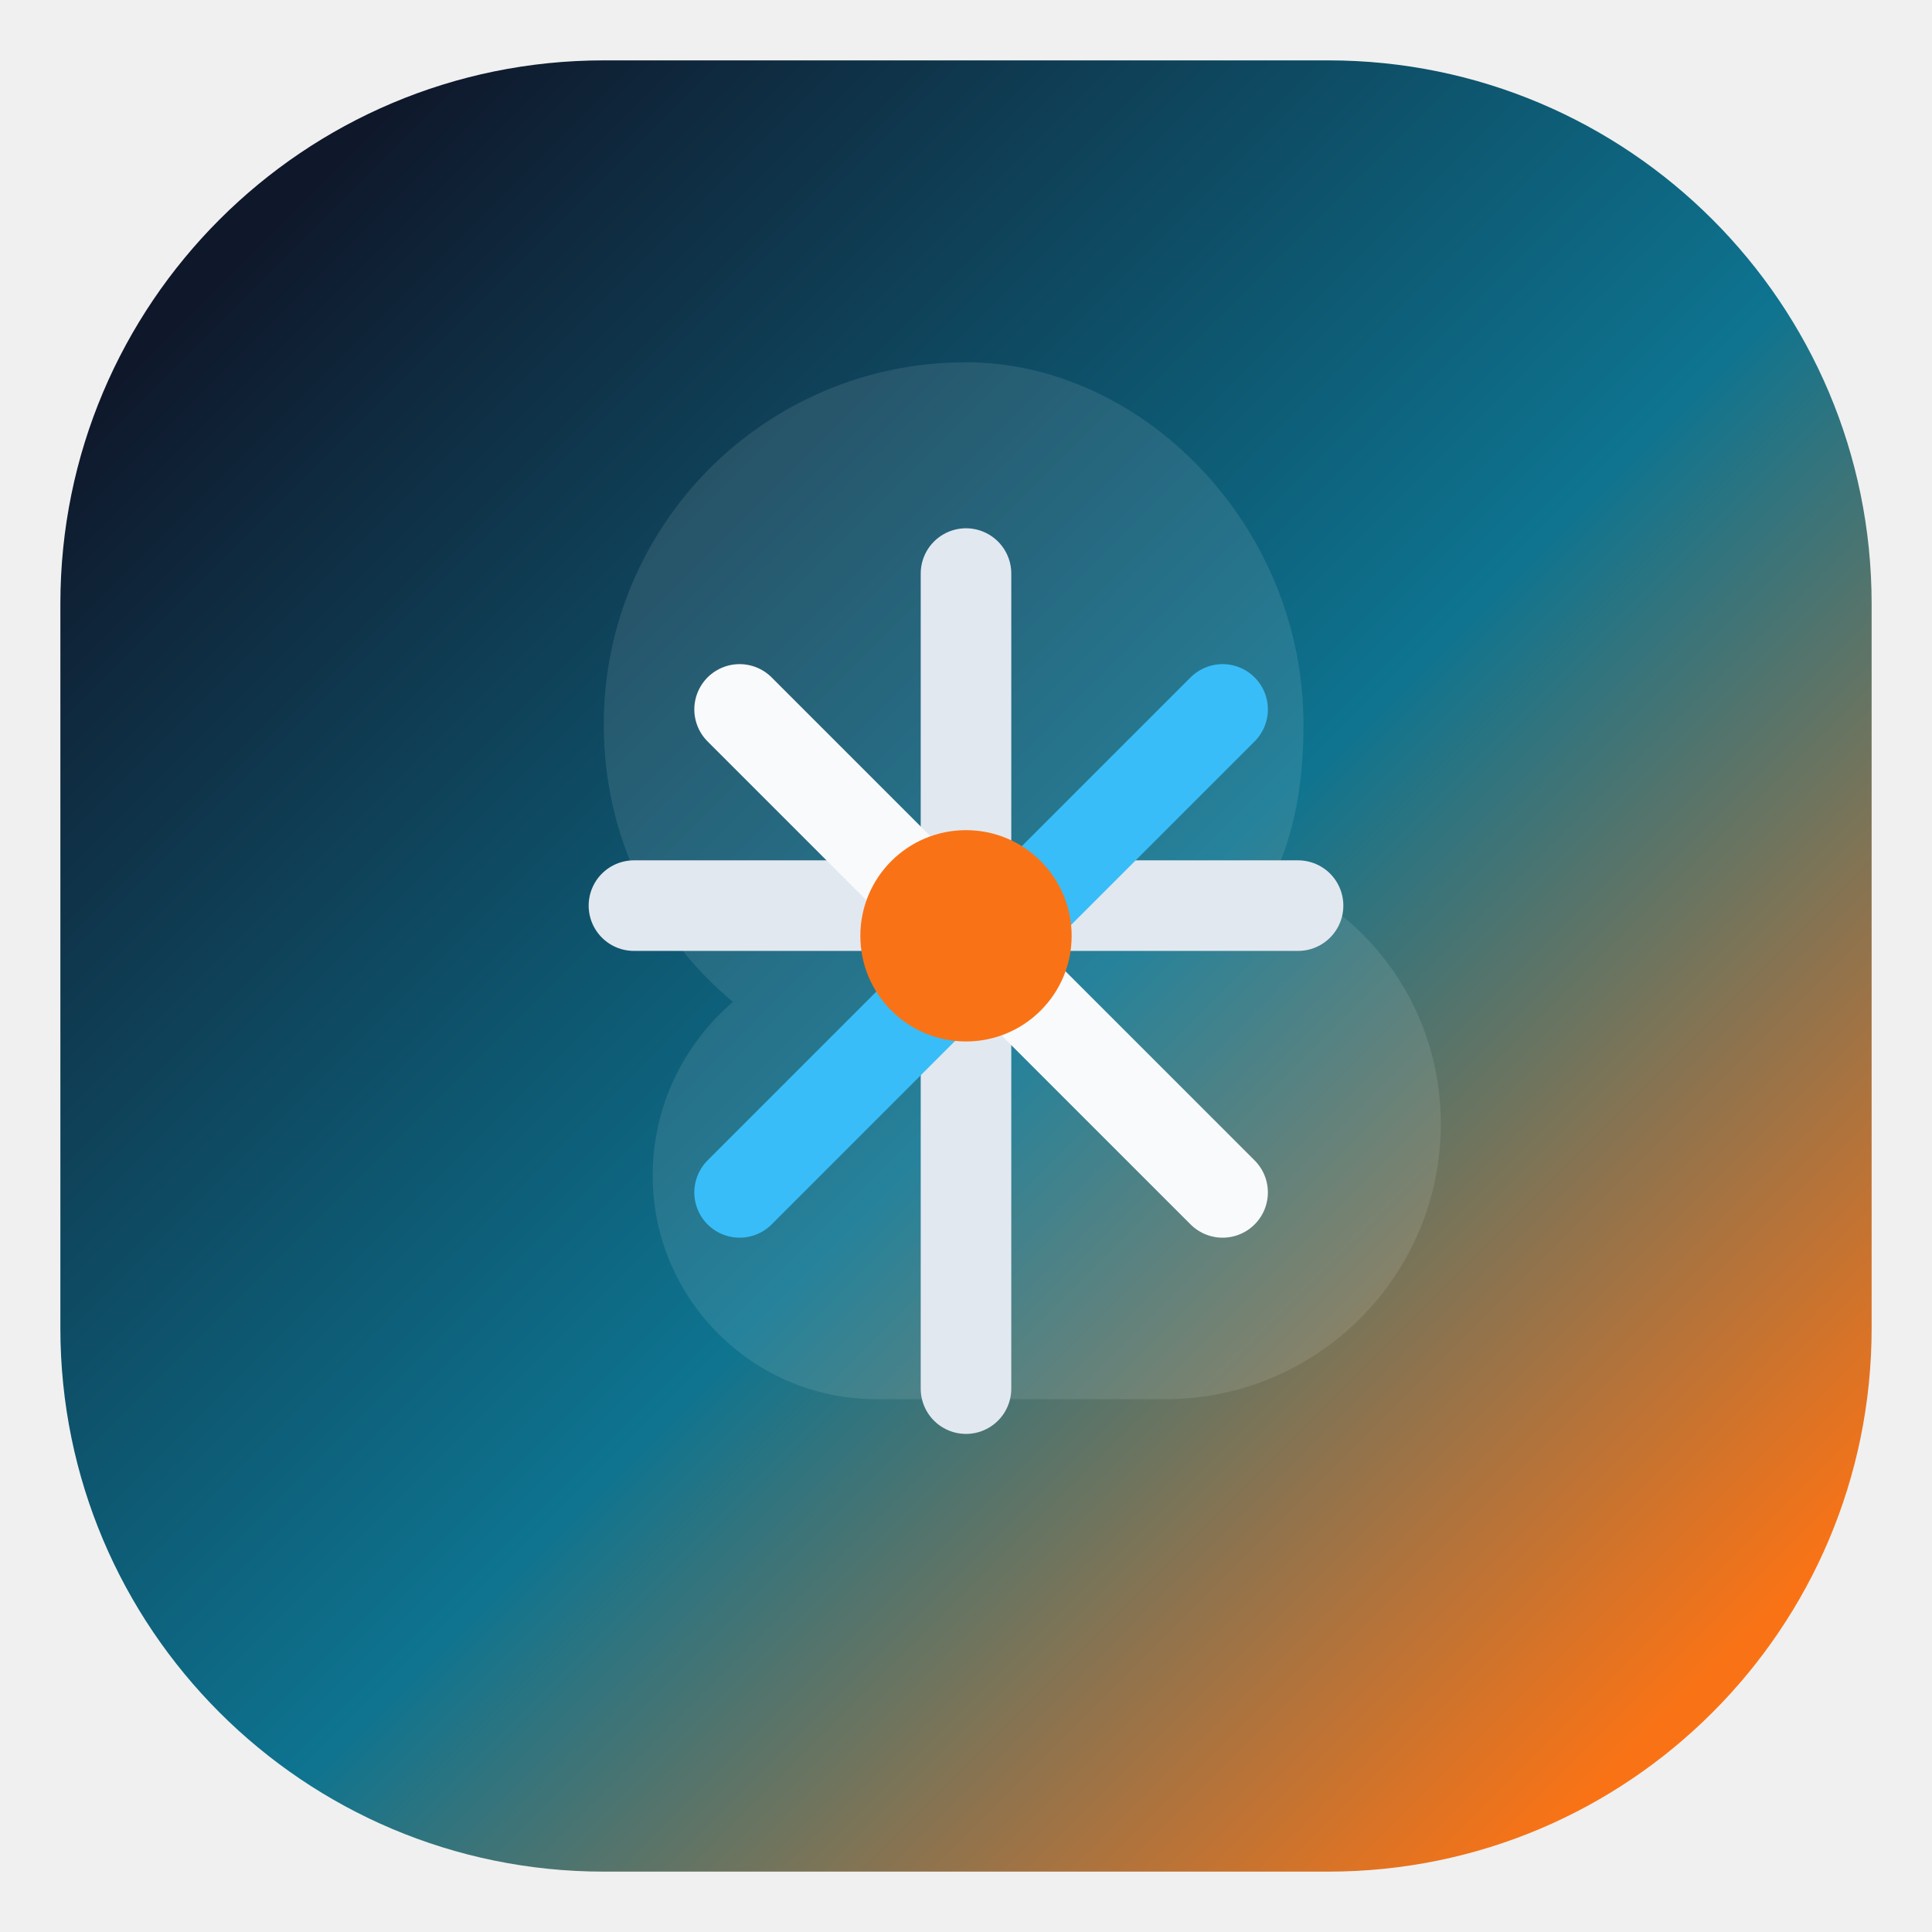
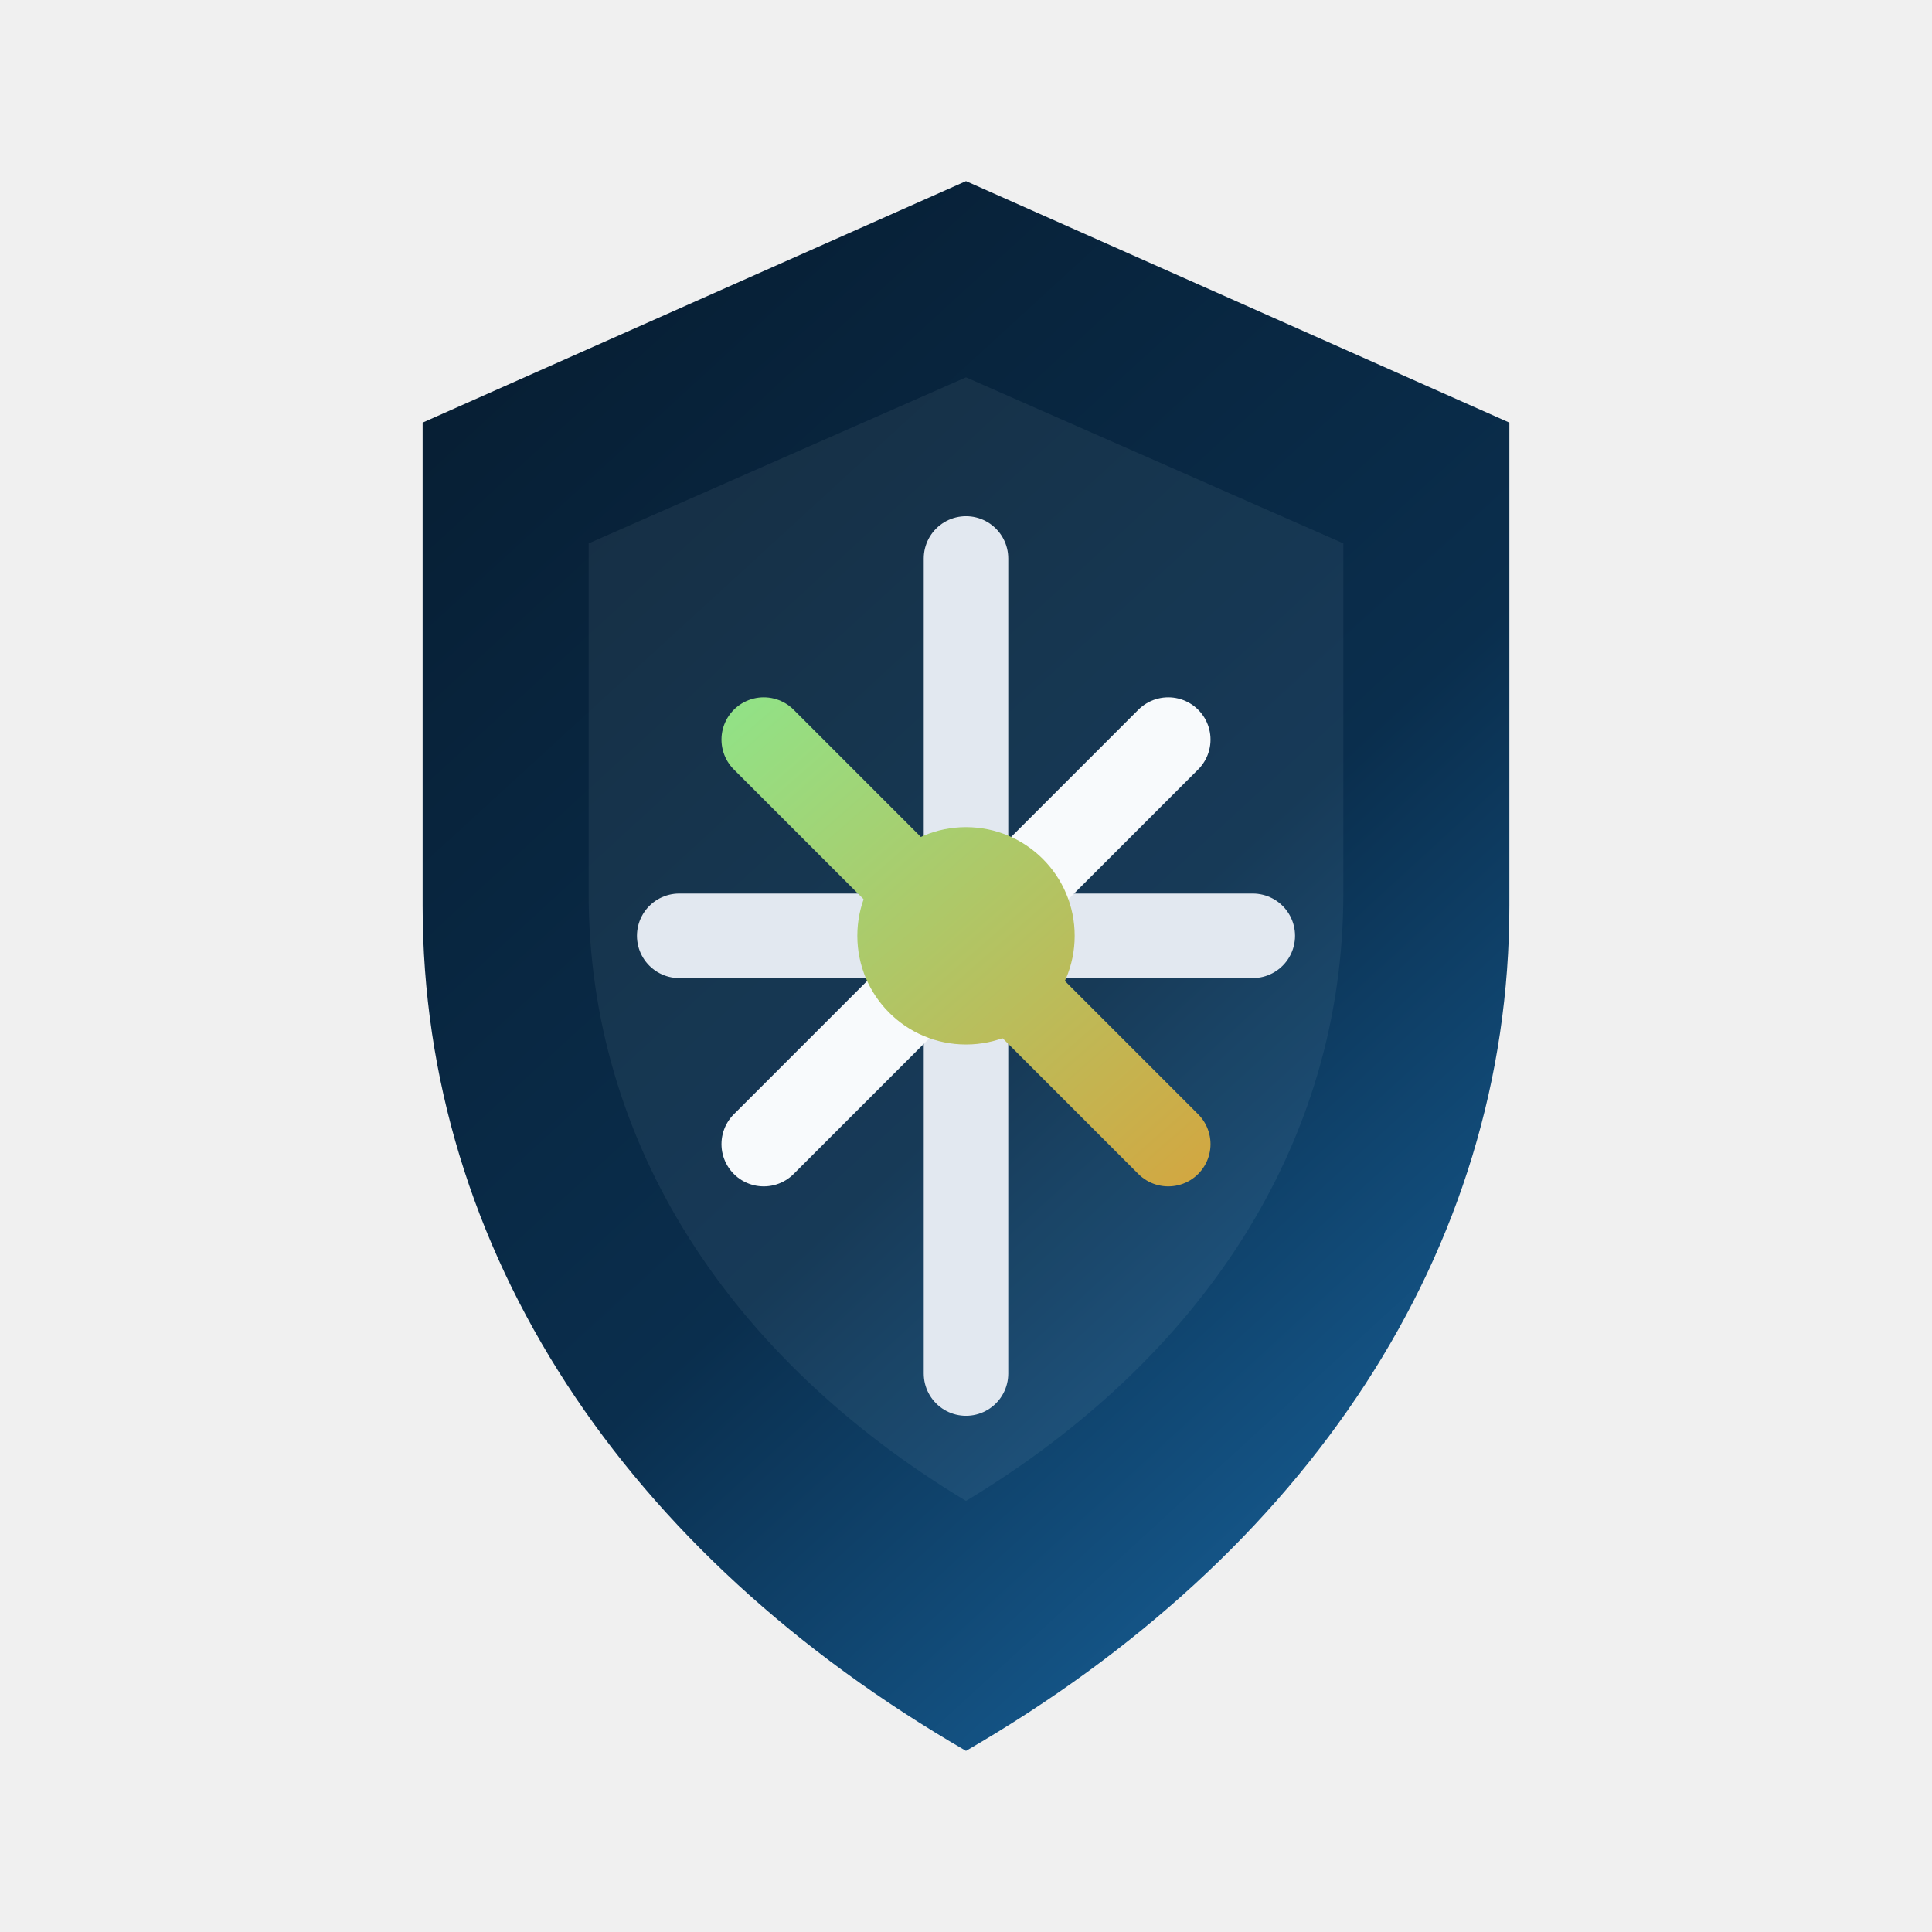
<svg xmlns="http://www.w3.org/2000/svg" width="64" height="64" viewBox="0 0 64 64" fill="none" role="img" aria-label="Vereen Electro Froid">
  <defs>
-     <linearGradient id="faviconGrad" x1="8" y1="8" x2="56" y2="56" gradientUnits="userSpaceOnUse">
-       <stop stop-color="#0F172A" />
-       <stop offset="0.55" stop-color="#0E7490" />
-       <stop offset="1" stop-color="#F97316" />
+     <linearGradient id="favGrad" x1="10" y1="8" x2="54" y2="56" gradientUnits="userSpaceOnUse">
+       <stop stop-color="#061B2E" />
+       <stop offset="0.55" stop-color="#0A2E4D" />
+       <stop offset="1" stop-color="#1B6FAE" />
+     </linearGradient>
+     <linearGradient id="favAccent" x1="18" y1="16" x2="46" y2="48" gradientUnits="userSpaceOnUse">
+       <stop stop-color="#75FCA5" />
+       <stop offset="1" stop-color="#F28A1F" />
    </linearGradient>
  </defs>
-   <rect x="2" y="2" width="60" height="60" rx="18" fill="url(#faviconGrad)" />
-   <path d="M32 12C25.37 12 20 17.37 20 24C20 27.72 21.66 31.01 24.28 33.19C22.66 34.58 21.62 36.64 21.62 38.94C21.62 43.03 24.94 46.35 29.03 46.35H38.61C43.64 46.35 47.73 42.26 47.73 37.23C47.73 33.5 45.46 30.33 42.22 29.01C42.83 27.64 43.18 26.13 43.18 24C43.18 17.37 37.81 12 32 12Z" fill="white" fill-opacity="0.10" />
-   <path d="M21 30H43" stroke="#E2E8F0" stroke-width="3" stroke-linecap="round" />
-   <path d="M32 19V46" stroke="#E2E8F0" stroke-width="3" stroke-linecap="round" />
-   <path d="M24.5 23.5L40.5 39.5" stroke="#F8FAFC" stroke-width="3" stroke-linecap="round" />
-   <path d="M40.5 23.5L24.5 39.5" stroke="#38BDF8" stroke-width="3" stroke-linecap="round" />
-   <circle cx="32" cy="31" r="3.5" fill="#F97316" />
+   <path d="M32 6L50 14V30C50 41.46 43.28 51.47 32 58C20.72 51.47 14 41.46 14 30V14L32 6Z" fill="url(#favGrad)" />
+   <path d="M32 12.5L44.5 18V29.6C44.5 37.9 39.8 45.02 32 49.72C24.2 45.02 19.5 37.9 19.5 29.6V18L32 12.5Z" fill="#F8FAFC" fill-opacity="0.06" />
+   <path d="M32 18.5V45.5" stroke="#E2E8F0" stroke-width="2.8" stroke-linecap="round" />
+   <path d="M22.5 31H41.5" stroke="#E2E8F0" stroke-width="2.8" stroke-linecap="round" />
+   <path d="M25.3 24.5L38.7 37.9" stroke="url(#favAccent)" stroke-width="2.8" stroke-linecap="round" />
+   <path d="M38.7 24.5L25.3 37.9" stroke="#F8FAFC" stroke-width="2.8" stroke-linecap="round" />
+   <circle cx="32" cy="31" r="3.6" fill="url(#favAccent)" />
</svg>
